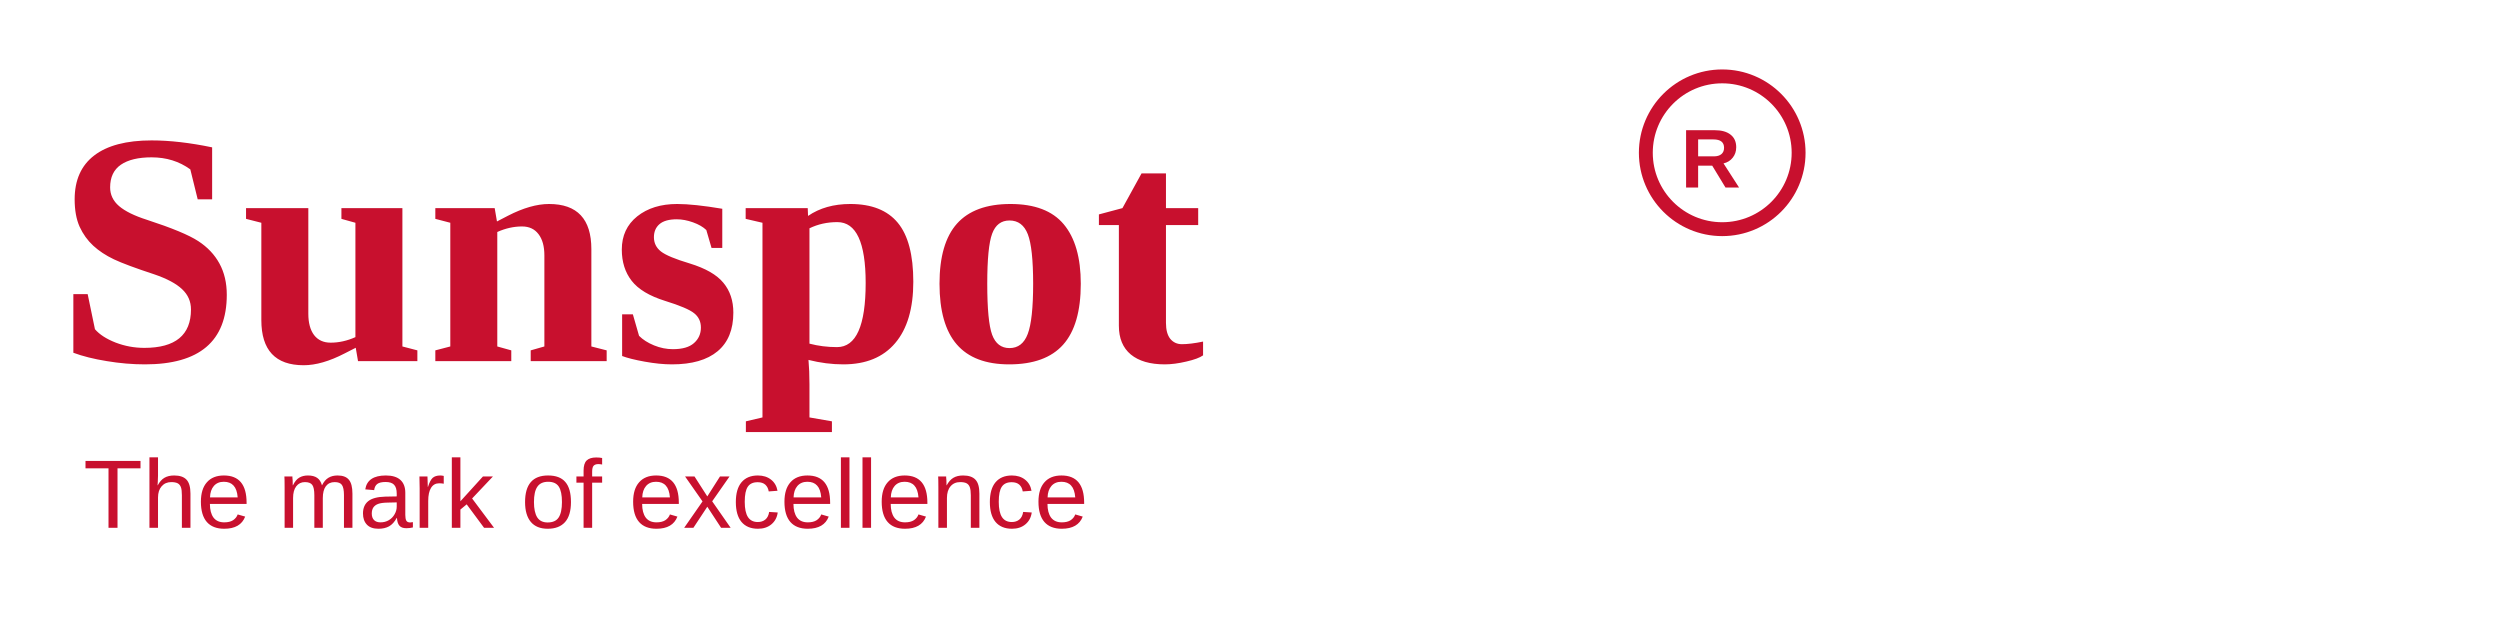
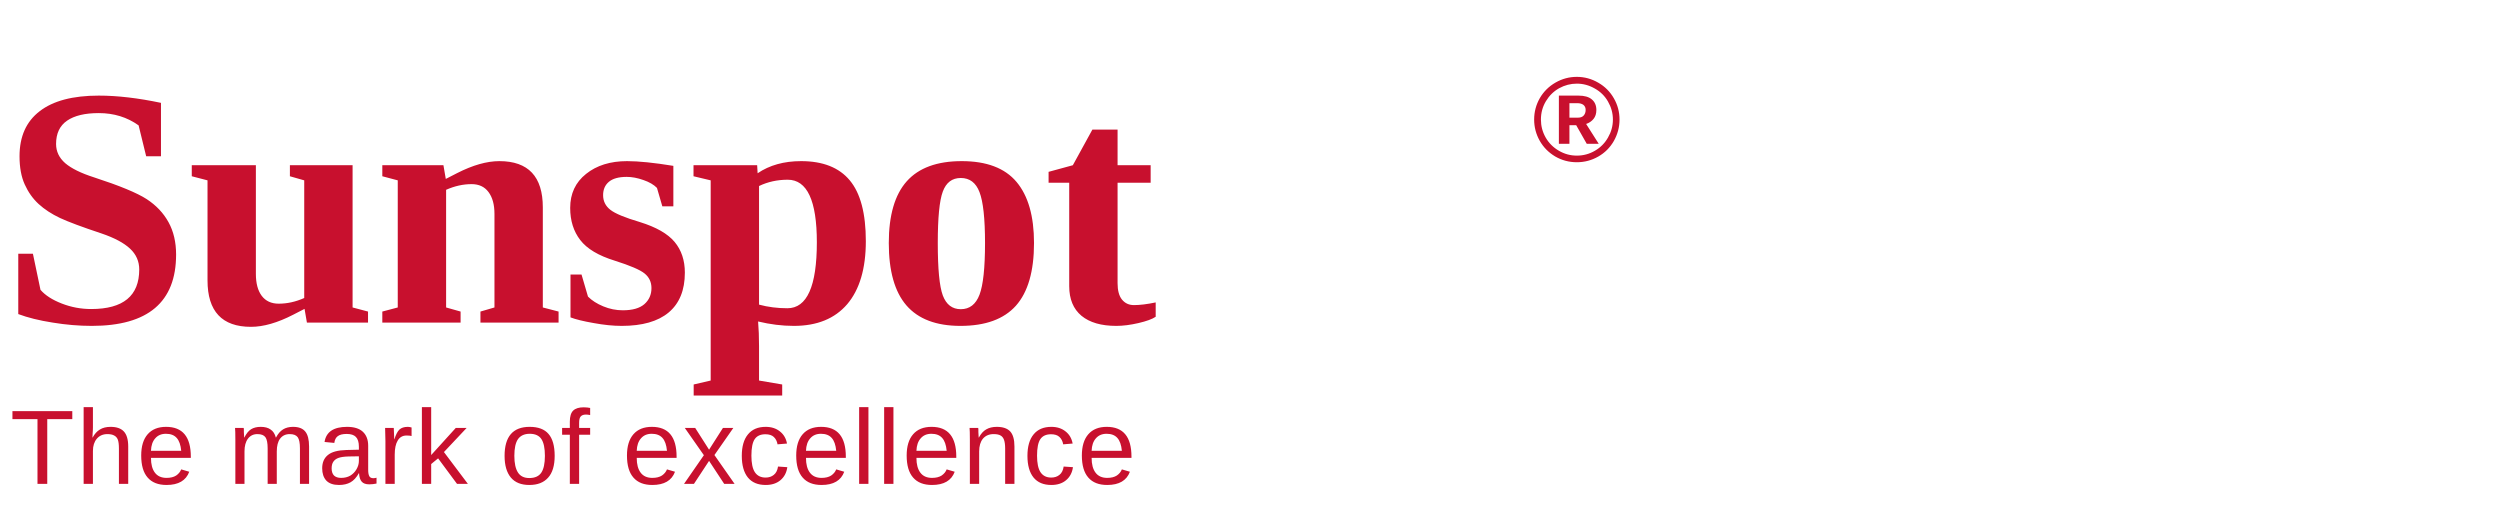
- <svg xmlns="http://www.w3.org/2000/svg" viewBox="0 0 360 90" role="img" aria-label="Sunspot — The mark of excellence">
-   <text x="8" y="52" font-family="Georgia, 'Times New Roman', Times, serif" font-size="48" font-weight="700" fill="#C8102E">Sunspot</text>
-   <circle cx="248" cy="22" r="11" fill="none" stroke="#C8102E" stroke-width="2" />
-   <text x="242" y="27" font-family="Arial, Helvetica, sans-serif" font-size="12" font-weight="700" fill="#C8102E">R</text>
-   <text x="12" y="76" font-family="Arial, Helvetica, sans-serif" font-size="14" font-weight="500" fill="#C8102E">The mark of excellence</text>
+ <svg xmlns="http://www.w3.org/2000/svg" viewBox="0 0 248 52" role="img" aria-label="Sunspot — The mark of excellence">
+   <text x="0" y="32" font-family="Georgia, 'Times New Roman', Times, serif" font-size="34" font-weight="700" fill="#C8102E" letter-spacing="-0.4">Sunspot</text>
+   <text x="152" y="16" font-family="Arial, Helvetica, sans-serif" font-size="12" font-weight="700" fill="#C8102E">®</text>
+   <text x="1" y="48" font-family="Arial, Helvetica, sans-serif" font-size="10.5" font-weight="500" fill="#C8102E" letter-spacing="0.15">The mark of excellence</text>
</svg>
